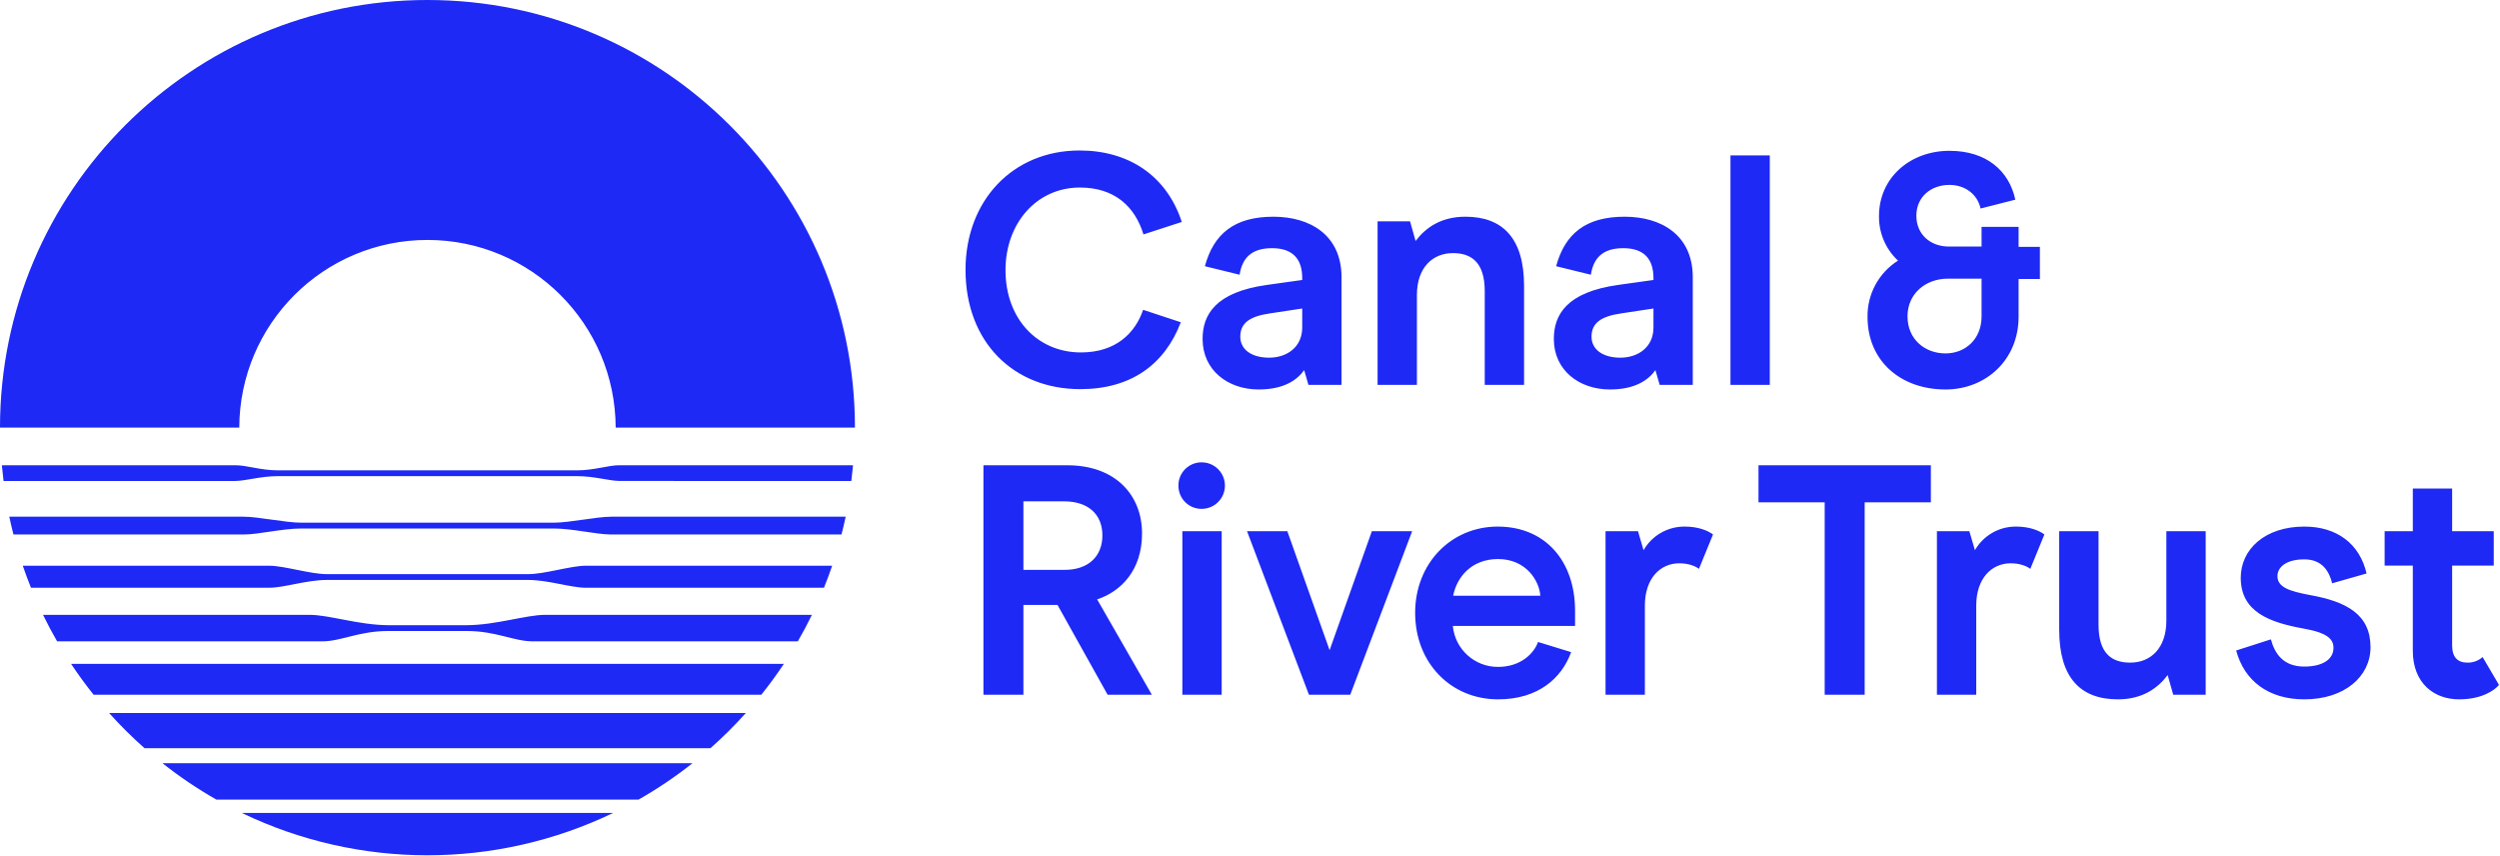
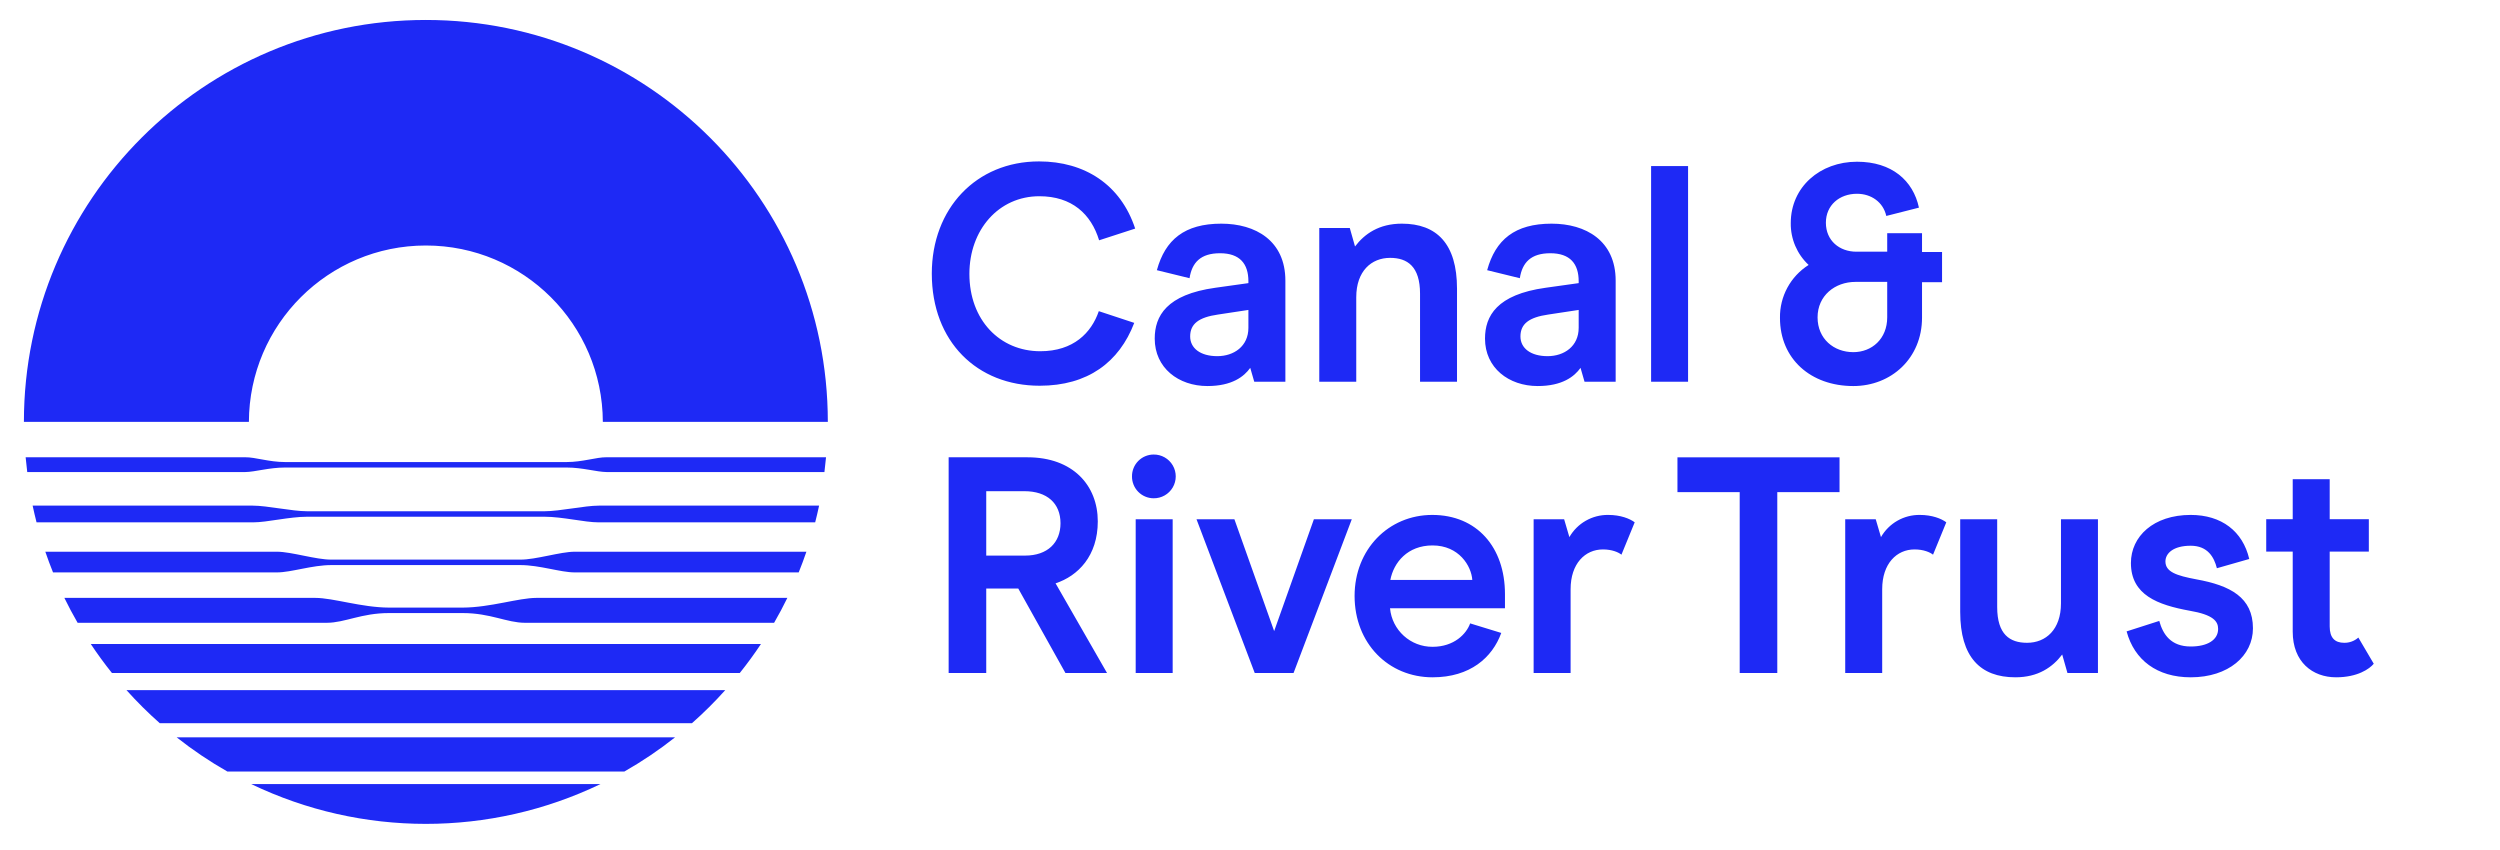
- <svg xmlns="http://www.w3.org/2000/svg" id="RGB_Black" data-name="RGB Black" viewBox="100 100 1159.996 396.851" version="1.1" width="1159.996" height="396.851">
-   <path d="m 298.428,100 c 109.58,0 198.414,88.827 198.427,198.404 H 385.789 a 87.362,87.362 0 0 0 -174.723,0 H 100 C 100.013,188.827 188.848,100 298.428,100 m 85.385,239.748 c -7.062,0 -19.117,2.757 -26.837,2.78 H 239.878 c -7.72,-0.023 -19.773,-2.78 -26.836,-2.78 H 104.311 q 0.884,4.163 1.932,8.256 h 106.9 c 6.961,0 17.806,-2.777 26.734,-2.777 h 117.098 c 8.928,0 19.775,2.777 26.734,2.777 h 106.9 q 1.053,-4.097 1.932,-8.256 z m -11.956,22.75 c -6.944,0 -19.344,3.977 -26.785,3.895 h -93.29 c -7.442,0.082 -19.841,-3.895 -26.785,-3.895 H 110.574 q 1.765,5.173 3.801,10.211 h 110.622 c 6.944,0 17.268,-3.617 26.785,-3.617 h 93.29 c 9.517,0 19.841,3.617 26.785,3.617 h 110.621 q 2.034,-5.035 3.802,-10.211 z m 81.536,59.867 q 5.537,-6.92 10.46,-14.325 H 133.001 q 4.917,7.399 10.459,14.325 z m -286.31,24.796 H 429.771 A 199.493,199.493 0 0 0 446.206,430.84 H 150.648 a 199.896,199.896 0 0 0 16.436,16.32 m 45.153,30.046 a 198.896,198.896 0 0 0 172.38,0 z m 140.77,-91.914 c -8.848,0 -22.753,4.728 -36.338,4.792 h -36.486 c -13.582,-0.064 -27.49,-4.792 -36.336,-4.792 H 119.978 q 3.06,6.277 6.538,12.29 h 123.057 c 8.803,-0.007 17.028,-4.8 30.61,-4.8 h 36.486 c 13.584,0 21.81,4.793 30.613,4.8 h 123.054 q 3.48,-6.012 6.538,-12.29 z m 14.894,-67.057 h -138.98 c -7.934,0 -14.67,-2.42 -19.678,-2.364 H 100.858 c 0.192,2.076 0.534,5.239 0.791,7.302 h 107.553 c 4.96,-0.054 11.805,-2.24 19.742,-2.24 h 138.933 c 7.94,0 14.782,2.18 19.742,2.234 l 107.556,0.003 c 0.255,-2.06 0.597,-5.223 0.788,-7.299 H 387.578 c -5.008,-0.056 -11.74,2.364 -19.678,2.364 m 28.528,152.766 a 198.918,198.918 0 0 0 25.029,-16.885 h -246.06 a 198.944,198.944 0 0 0 25.031,16.885 z M 548.181,225.195 c 0,-32.095 21.904,-55.368 52.935,-55.368 22.511,0 40.31,11.407 47.459,33.158 l -17.8,5.782 c -3.951,-12.928 -13.382,-21.751 -29.509,-21.751 -20.076,0 -34.528,16.581 -34.528,38.332 0,22.816 15.06,38.18 34.985,38.18 16.428,0 25.251,-9.13 28.9,-19.776 l 17.495,5.78 c -7.452,19.472 -22.969,31.029 -46.699,31.029 -30.877,0 -53.238,-21.751 -53.238,-55.366 m 156.288,26.772 v -8.822 l -15.06,2.283 c -9.433,1.368 -13.689,4.562 -13.689,10.799 0,5.78 5.02,9.734 13.385,9.734 8.213,0 15.364,-4.869 15.364,-13.993 m -46.244,5.323 c 0,-11.103 5.78,-21.75 29.966,-25.1 l 16.278,-2.28 v -0.914 c 0,-8.667 -4.261,-13.84 -13.998,-13.84 -9.584,0 -13.842,4.563 -15.06,12.32 l -16.122,-3.954 c 4.108,-15.057 13.692,-22.968 31.795,-22.968 16.882,0 31.636,8.366 31.636,28.138 v 49.895 h -15.361 l -1.981,-6.845 c -3.04,4.259 -8.971,8.971 -21.141,8.971 -14.3,0 -26.012,-8.97 -26.012,-23.423 m 81.229,-54.608 h 15.06 l 2.586,9.126 c 4.718,-6.236 11.863,-11.256 23.122,-11.256 17.186,0 27.227,9.888 27.227,32.096 v 45.935 h -18.254 v -43.505 c 0,-13.382 -6.239,-17.64 -14.756,-17.64 -9.277,0 -16.732,6.538 -16.732,19.468 v 41.677 h -18.253 z m 128.055,49.284 v -8.822 l -15.057,2.283 c -9.43,1.368 -13.69,4.562 -13.69,10.799 0,5.78 5.017,9.734 13.386,9.734 8.213,0 15.36,-4.869 15.36,-13.993 m -46.24,5.323 c 0,-11.103 5.782,-21.75 29.966,-25.1 l 16.275,-2.28 v -0.914 c 0,-8.667 -4.259,-13.84 -13.995,-13.84 -9.582,0 -13.842,4.563 -15.06,12.32 l -16.122,-3.954 c 4.108,-15.057 13.691,-22.968 31.792,-22.968 16.882,0 31.64,8.366 31.64,28.138 v 49.895 h -15.365 l -1.976,-6.845 c -3.043,4.259 -8.976,8.971 -21.146,8.971 -14.297,0 -26.01,-8.97 -26.01,-23.423 m 81.991,-85.183 h 18.251 v 106.478 h -18.251 z m 116.556,57.192 h -15.667 c -10.191,0 -18.71,6.85 -18.71,17.496 0,10.648 8.062,17.188 17.643,17.188 9.127,0 16.734,-6.54 16.734,-17.188 z m 27.074,0.153 h -9.887 v 17.496 c 0,20.076 -15.21,33.767 -33.921,33.767 -20.993,0 -36.203,-13.387 -36.203,-33.617 a 30.357,30.357 0 0 1 14.148,-26.165 27.715,27.715 0 0 1 -8.823,-20.684 c 0,-17.799 14.45,-30.27 32.703,-30.27 17.19,0 27.684,9.278 30.574,22.665 l -16.122,4.103 c -1.521,-6.842 -7.454,-10.95 -14.452,-10.95 -8.672,0 -15.363,5.627 -15.363,14.3 0,8.82 6.69,14.298 15.06,14.298 h 15.212 v -9.13 h 17.187 v 9.28 h 9.887 z M 594.221,364.412 c 11.103,0 17.493,-6.39 17.493,-15.974 0,-9.885 -6.694,-15.818 -17.797,-15.818 h -18.864 v 31.792 z m -37.725,-48.524 h 38.94 c 22.361,0 34.682,13.842 34.682,31.639 0,17.038 -9.737,26.925 -20.84,30.576 l 25.404,44.263 h -20.535 l -23.273,-41.68 h -15.82 v 41.68 h -18.558 z m 92.335,30.575 h 18.253 v 75.904 H 648.83 Z m -1.826,-21.143 a 10.71,10.71 0 0 1 10.648,-10.8 10.8,10.8 0 1 1 0,21.598 10.71,10.71 0 0 1 -10.648,-10.799 m 108.507,21.143 -28.751,75.902 h -19.168 l -28.746,-75.902 h 18.708 l 19.625,55.218 19.624,-55.218 z m 39.863,12.933 c -12.323,0 -19.167,8.363 -20.84,17.035 h 40.462 c -0.457,-6.847 -6.54,-17.035 -19.622,-17.035 m -20.993,31.028 a 20.958,20.958 0 0 0 20.993,19.014 c 10.648,0 16.732,-6.387 18.557,-11.56 l 15.364,4.716 c -4.414,12.167 -15.364,21.902 -33.92,21.902 -21.752,0 -38.487,-16.73 -38.487,-40.158 0,-22.966 16.735,-40.002 38.333,-40.002 22.057,0 35.9,15.969 35.9,39.09 v 6.998 z m 70.889,-43.961 h 15.057 l 2.587,8.823 a 21.828,21.828 0 0 1 19.165,-10.952 c 6.086,0 10.648,1.825 13.083,3.65 l -6.54,15.975 c -1.52,-1.218 -4.718,-2.59 -9.13,-2.59 -8.82,0 -15.97,6.998 -15.97,19.623 v 41.373 H 845.271 Z M 946.995,333.076 H 916.268 V 315.89 h 80.011 v 17.186 h -30.727 v 89.292 h -18.557 z m 52.091,13.386 h 15.057 l 2.589,8.823 a 21.821,21.821 0 0 1 19.164,-10.952 c 6.084,0 10.649,1.825 13.082,3.65 l -6.541,15.975 c -1.522,-1.218 -4.715,-2.59 -9.13,-2.59 -8.82,0 -15.97,6.998 -15.97,19.623 v 41.373 h -18.251 z m 124.757,75.905 h -15.057 l -2.59,-9.127 c -4.714,6.235 -11.863,11.254 -23.121,11.254 -17.34,0 -27.227,-10.038 -27.227,-32.246 v -45.785 h 18.256 v 43.354 c 0,13.538 6.234,17.641 14.753,17.641 9.28,0 16.732,-6.538 16.732,-19.469 v -41.526 h 18.254 z m 14.148,-20.536 16.122,-5.17 c 1.825,6.692 5.78,12.625 15.52,12.625 8.21,0 13.535,-3.194 13.535,-8.672 0,-3.802 -2.436,-6.995 -13.995,-8.974 -15.818,-2.89 -29.053,-7.758 -29.053,-23.576 0,-13.084 11.106,-23.73 29.512,-23.73 15.21,0 25.706,8.062 28.9,21.751 l -15.974,4.562 c -1.369,-5.473 -4.562,-11.102 -12.926,-11.102 -8.672,0 -12.476,3.803 -12.476,7.758 0,5.17 5.476,6.998 15.213,8.823 16.883,3.04 27.988,8.973 27.988,24.184 0,13.538 -12.017,24.186 -30.725,24.186 -16.584,0 -27.84,-8.519 -31.64,-22.665 m 81.999,0.153 v -39.549 h -13.08 v -15.974 h 13.08 v -19.775 h 18.254 v 19.775 h 19.32 v 15.974 h -19.32 v 36.959 c 0,5.63 2.586,8.067 7.151,8.067 a 10.287,10.287 0 0 0 6.995,-2.588 l 7.605,12.93 c -2.126,2.584 -8.06,6.691 -18.557,6.691 -11.713,0 -21.447,-7.605 -21.447,-22.511" id="path4" style="fill:#1e29f5;fill-opacity:1" />
+ <svg xmlns="http://www.w3.org/2000/svg" id="RGB_Black" data-name="RGB Black" viewBox="100 100 1234.114 419.44">
+   <style>path,polygon{fill:#1e29f5}</style>
+   <path d="M310.227 109.855c109.58 0 198.414 88.827 198.427 198.404H397.588a87.362 87.362 0 0 0-174.723 0H111.799c.013-109.577 88.848-198.404 198.428-198.404m85.385 239.748c-7.062 0-19.117 2.757-26.837 2.78H251.677c-7.72-.023-19.773-2.78-26.836-2.78H116.11q.884 4.163 1.932 8.256h106.9c6.961 0 17.806-2.777 26.734-2.777h117.098c8.928 0 19.775 2.777 26.734 2.777h106.9q1.053-4.097 1.932-8.256Zm-11.956 22.75c-6.944 0-19.344 3.977-26.785 3.895h-93.29c-7.442.082-19.841-3.895-26.785-3.895H122.373q1.765 5.173 3.801 10.211h110.622c6.944 0 17.268-3.617 26.785-3.617h93.29c9.517 0 19.841 3.617 26.785 3.617h110.621q2.034-5.035 3.802-10.211Zm81.536 59.867q5.537-6.92 10.46-14.325H144.8q4.917 7.399 10.459 14.325Zm-286.31 24.796H441.57a199.493 199.493 0 0 0 16.435-16.321H162.447a199.896 199.896 0 0 0 16.436 16.32m45.153 30.046a198.896 198.896 0 0 0 172.38 0Zm140.77-91.914c-8.848 0-22.753 4.728-36.338 4.792h-36.486c-13.582-.064-27.49-4.792-36.336-4.792H131.777q3.06 6.277 6.538 12.29h123.057c8.803-.007 17.028-4.8 30.61-4.8h36.486c13.584 0 21.81 4.793 30.613 4.8h123.054q3.48-6.012 6.538-12.29ZM379.7 328.09H240.72c-7.934 0-14.67-2.42-19.678-2.364H112.657c.192 2.076.534 5.239.791 7.302h107.553c4.96-.054 11.805-2.24 19.742-2.24h138.933c7.94 0 14.782 2.18 19.742 2.234l107.556.003c.255-2.06.597-5.223.788-7.299H399.377c-5.008-.056-11.74 2.364-19.678 2.364m28.528 152.766a198.918 198.918 0 0 0 25.029-16.885h-246.06a198.944 198.944 0 0 0 25.031 16.885ZM559.98 235.05c0-32.095 21.904-55.368 52.935-55.368 22.511 0 40.31 11.407 47.459 33.158l-17.8 5.782c-3.951-12.928-13.382-21.751-29.509-21.751-20.076 0-34.528 16.581-34.528 38.332 0 22.816 15.06 38.18 34.985 38.18 16.428 0 25.251-9.13 28.9-19.776l17.495 5.78c-7.452 19.472-22.969 31.029-46.699 31.029-30.877 0-53.238-21.751-53.238-55.366M716.268 261.822V253l-15.06 2.283c-9.433 1.368-13.689 4.562-13.689 10.799 0 5.78 5.02 9.734 13.385 9.734 8.213 0 15.364-4.869 15.364-13.993m-46.244 5.323c0-11.103 5.78-21.75 29.966-25.1l16.278-2.28v-.914c0-8.667-4.261-13.84-13.998-13.84-9.584 0-13.842 4.563-15.06 12.32l-16.122-3.954c4.108-15.057 13.692-22.968 31.795-22.968 16.882 0 31.636 8.366 31.636 28.138v49.895h-15.361l-1.981-6.845c-3.04 4.259-8.971 8.971-21.141 8.971-14.3 0-26.012-8.97-26.012-23.423M751.253 212.538h15.06l2.586 9.126c4.718-6.236 11.863-11.256 23.122-11.256 17.186 0 27.227 9.888 27.227 32.096v45.935h-18.254v-43.505c0-13.382-6.239-17.64-14.756-17.64-9.277 0-16.732 6.538-16.732 19.468v41.677h-18.253ZM879.308 261.822V253l-15.057 2.283c-9.43 1.368-13.69 4.562-13.69 10.799 0 5.78 5.017 9.734 13.386 9.734 8.213 0 15.36-4.869 15.36-13.993m-46.24 5.323c0-11.103 5.782-21.75 29.966-25.1l16.275-2.28v-.914c0-8.667-4.259-13.84-13.995-13.84-9.582 0-13.842 4.563-15.06 12.32l-16.122-3.954c4.108-15.057 13.691-22.968 31.792-22.968 16.882 0 31.64 8.366 31.64 28.138v49.895h-15.365l-1.976-6.845c-3.043 4.259-8.976 8.971-21.146 8.971-14.297 0-26.01-8.97-26.01-23.423M915.057 181.963h18.251V288.441h-18.251V181.963zM1031.613 239.155h-15.667c-10.191 0-18.71 6.85-18.71 17.496 0 10.648 8.062 17.188 17.643 17.188 9.127 0 16.734-6.54 16.734-17.188Zm27.074.153h-9.887v17.496c0 20.076-15.21 33.767-33.921 33.767-20.993 0-36.203-13.387-36.203-33.617a30.357 30.357 0 0 1 14.148-26.165 27.715 27.715 0 0 1-8.823-20.684c0-17.799 14.45-30.27 32.703-30.27 17.19 0 27.684 9.278 30.574 22.665l-16.122 4.103c-1.521-6.842-7.454-10.95-14.452-10.95-8.672 0-15.363 5.627-15.363 14.3 0 8.82 6.69 14.298 15.06 14.298h15.212v-9.13h17.187v9.28h9.887ZM606.02 374.267c11.103 0 17.493-6.39 17.493-15.974 0-9.885-6.694-15.818-17.797-15.818h-18.864v31.792Zm-37.725-48.524h38.94c22.361 0 34.682 13.842 34.682 31.639 0 17.038-9.737 26.925-20.84 30.576l25.404 44.263h-20.535l-23.273-41.68h-15.82v41.68h-18.558ZM660.63 356.318h18.253v75.904h-18.254Zm-1.826-21.143a10.71 10.71 0 0 1 10.648-10.8 10.8 10.8 0 1 1 0 21.598 10.71 10.71 0 0 1-10.648-10.799M767.311 356.317l-28.751 75.902h-19.168l-28.746-75.902h18.708l19.625 55.218 19.624-55.218h18.708zM807.174 369.25c-12.323 0-19.167 8.363-20.84 17.035h40.462c-.457-6.847-6.54-17.035-19.622-17.035m-20.993 31.028a20.958 20.958 0 0 0 20.993 19.014c10.648 0 16.732-6.387 18.557-11.56l15.364 4.716c-4.414 12.167-15.364 21.902-33.92 21.902-21.752 0-38.487-16.73-38.487-40.158 0-22.966 16.735-40.002 38.333-40.002 22.057 0 35.9 15.969 35.9 39.09v6.998ZM857.07 356.317h15.057l2.587 8.823a21.828 21.828 0 0 1 19.165-10.952c6.086 0 10.648 1.825 13.083 3.65l-6.54 15.975c-1.52-1.218-4.718-2.59-9.13-2.59-8.82 0-15.97 6.998-15.97 19.623v41.373H857.07ZM958.794 342.931h-30.727v-17.186h80.011v17.186h-30.727v89.292h-18.557v-89.292zM1010.885 356.317h15.057l2.589 8.823a21.821 21.821 0 0 1 19.164-10.952c6.084 0 10.649 1.825 13.082 3.65l-6.541 15.975c-1.522-1.218-4.715-2.59-9.13-2.59-8.82 0-15.97 6.998-15.97 19.623v41.373h-18.251ZM1135.642 432.222h-15.057l-2.59-9.127c-4.714 6.235-11.863 11.254-23.121 11.254-17.34 0-27.227-10.038-27.227-32.246v-45.785h18.256v43.354c0 13.538 6.234 17.641 14.753 17.641 9.28 0 16.732-6.538 16.732-19.469v-41.526h18.254ZM1149.79 411.686l16.122-5.17c1.825 6.692 5.78 12.625 15.52 12.625 8.21 0 13.535-3.194 13.535-8.672 0-3.802-2.436-6.995-13.995-8.974-15.818-2.89-29.053-7.758-29.053-23.576 0-13.084 11.106-23.73 29.512-23.73 15.21 0 25.706 8.062 28.9 21.751l-15.974 4.562c-1.369-5.473-4.562-11.102-12.926-11.102-8.672 0-12.476 3.803-12.476 7.758 0 5.17 5.476 6.998 15.213 8.823 16.883 3.04 27.988 8.973 27.988 24.184 0 13.538-12.017 24.186-30.725 24.186-16.584 0-27.84-8.519-31.64-22.665M1231.79 411.839V372.29h-13.08v-15.974h13.08v-19.775h18.254v19.775h19.32v15.974h-19.32v36.959c0 5.63 2.586 8.067 7.151 8.067a10.287 10.287 0 0 0 6.995-2.588l7.605 12.93c-2.126 2.584-8.06 6.691-18.557 6.691-11.713 0-21.447-7.605-21.447-22.511" />
</svg>
